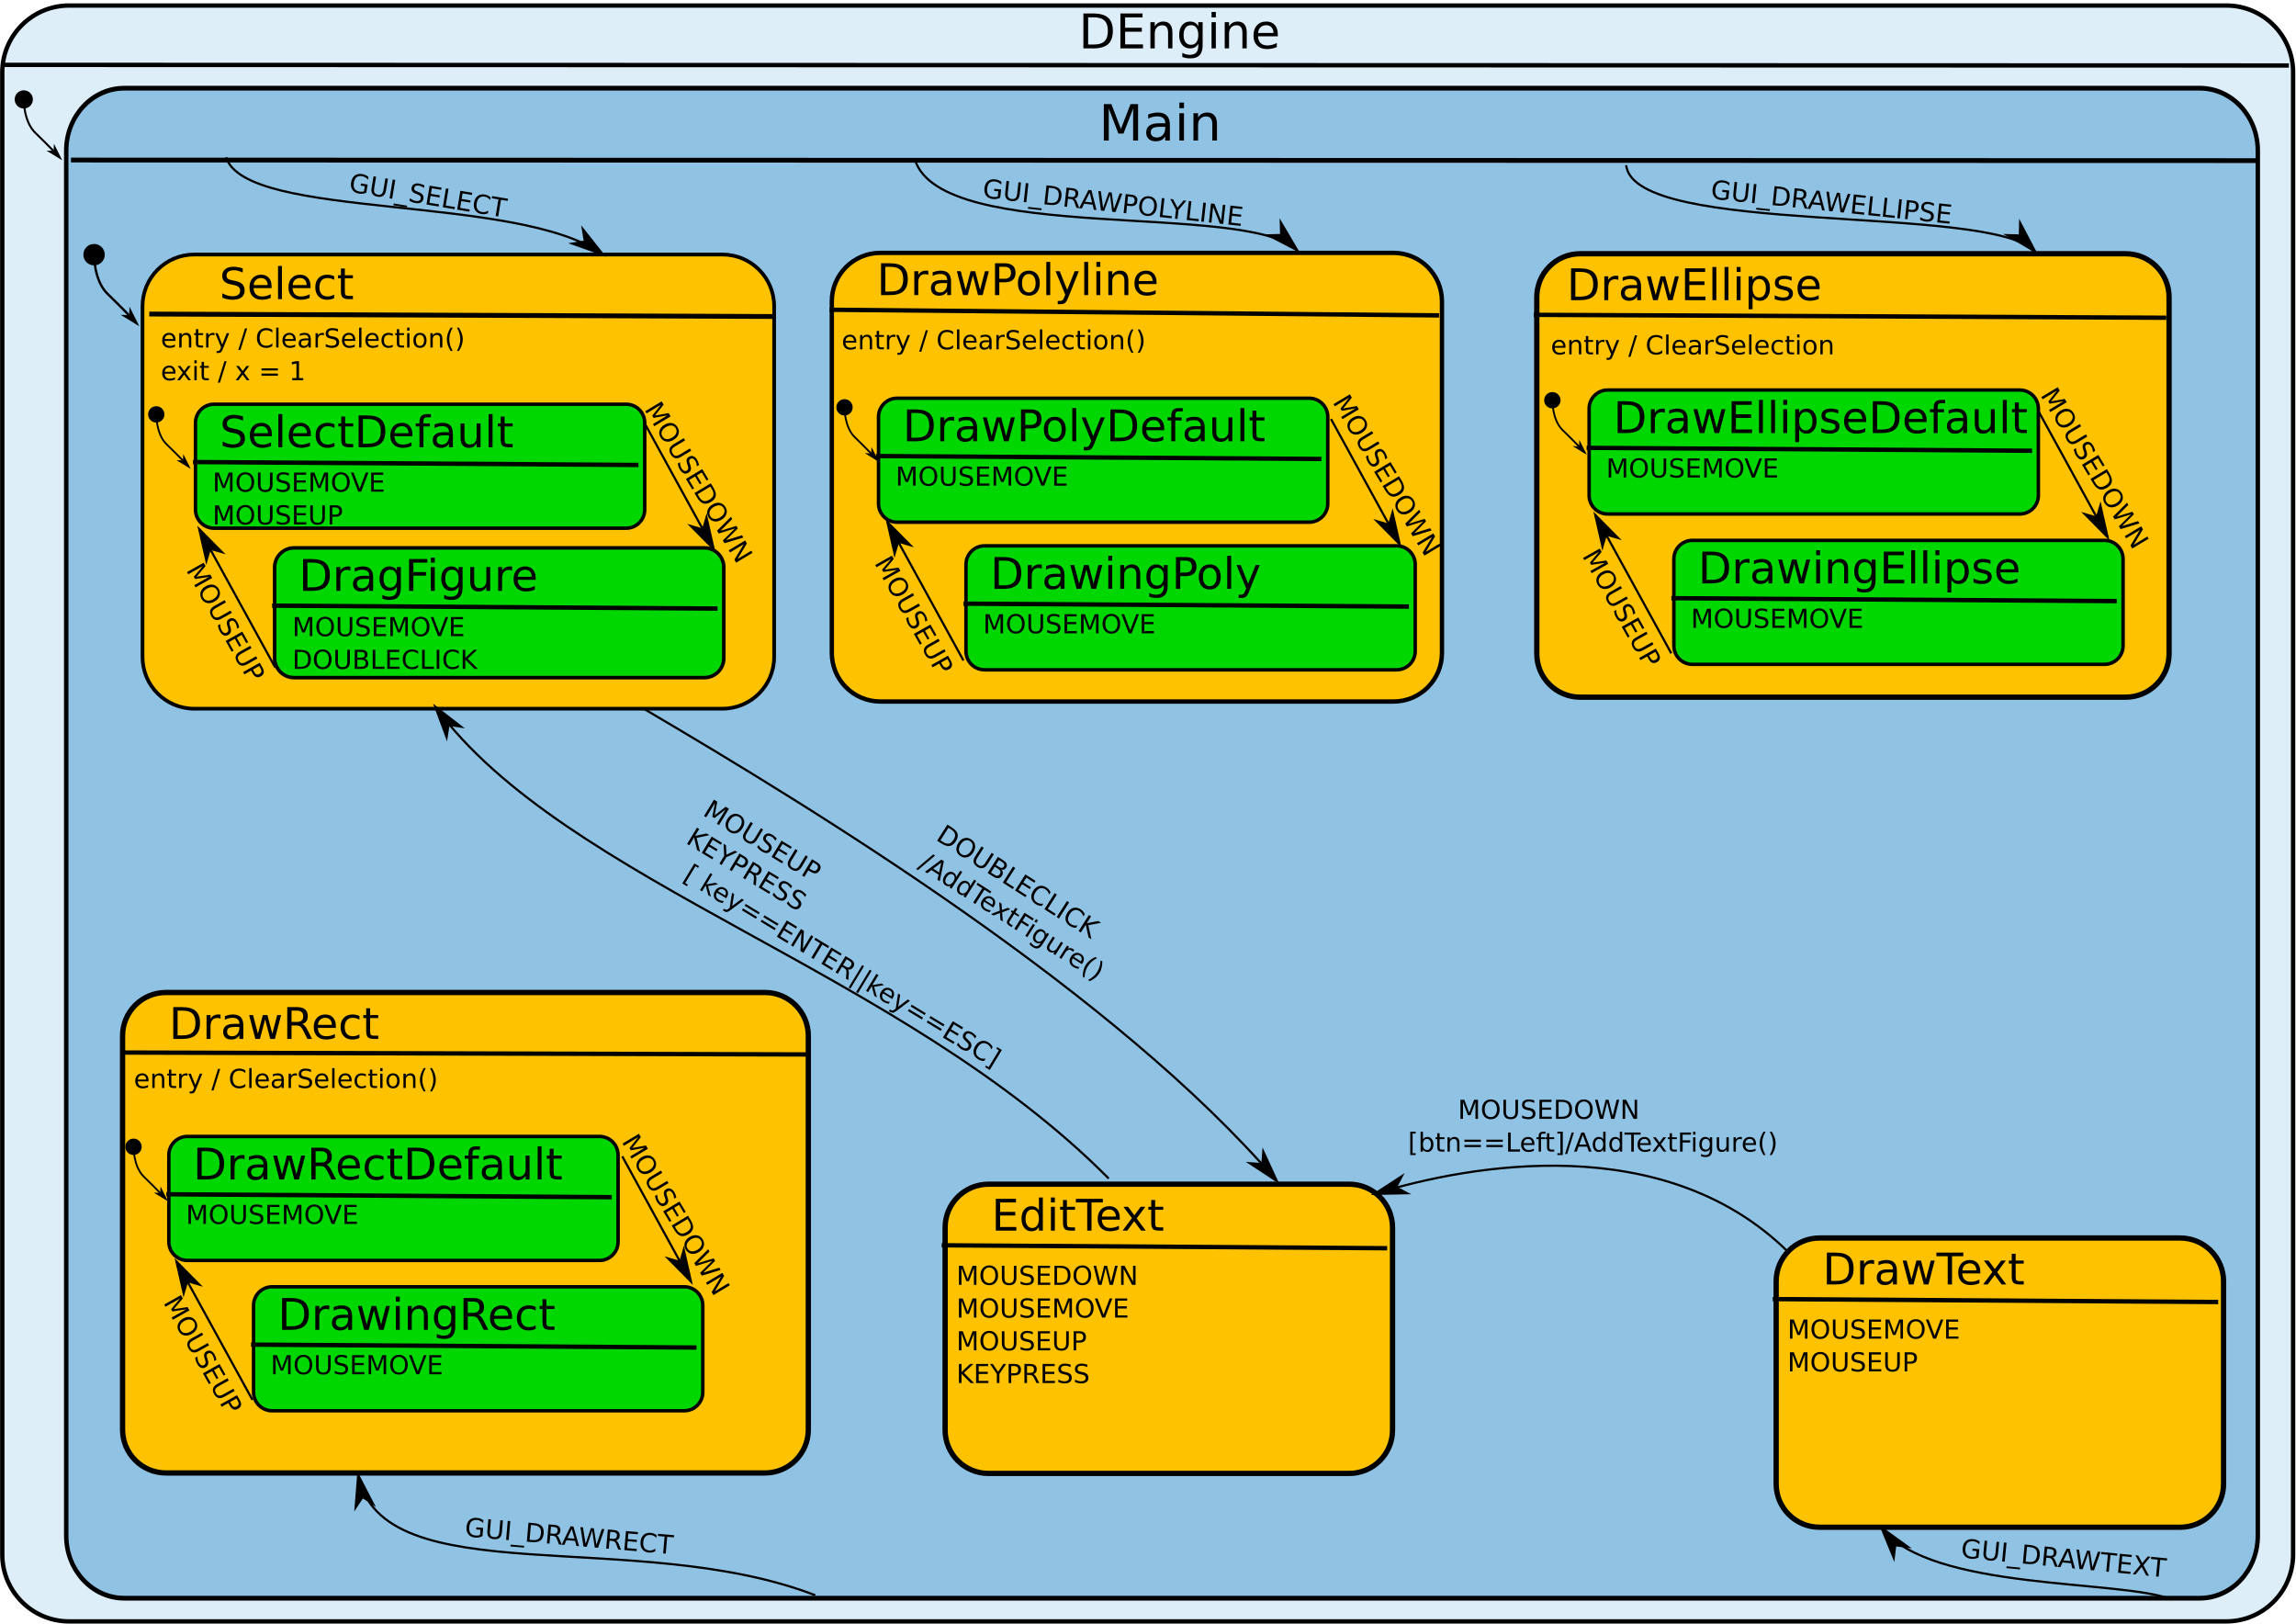
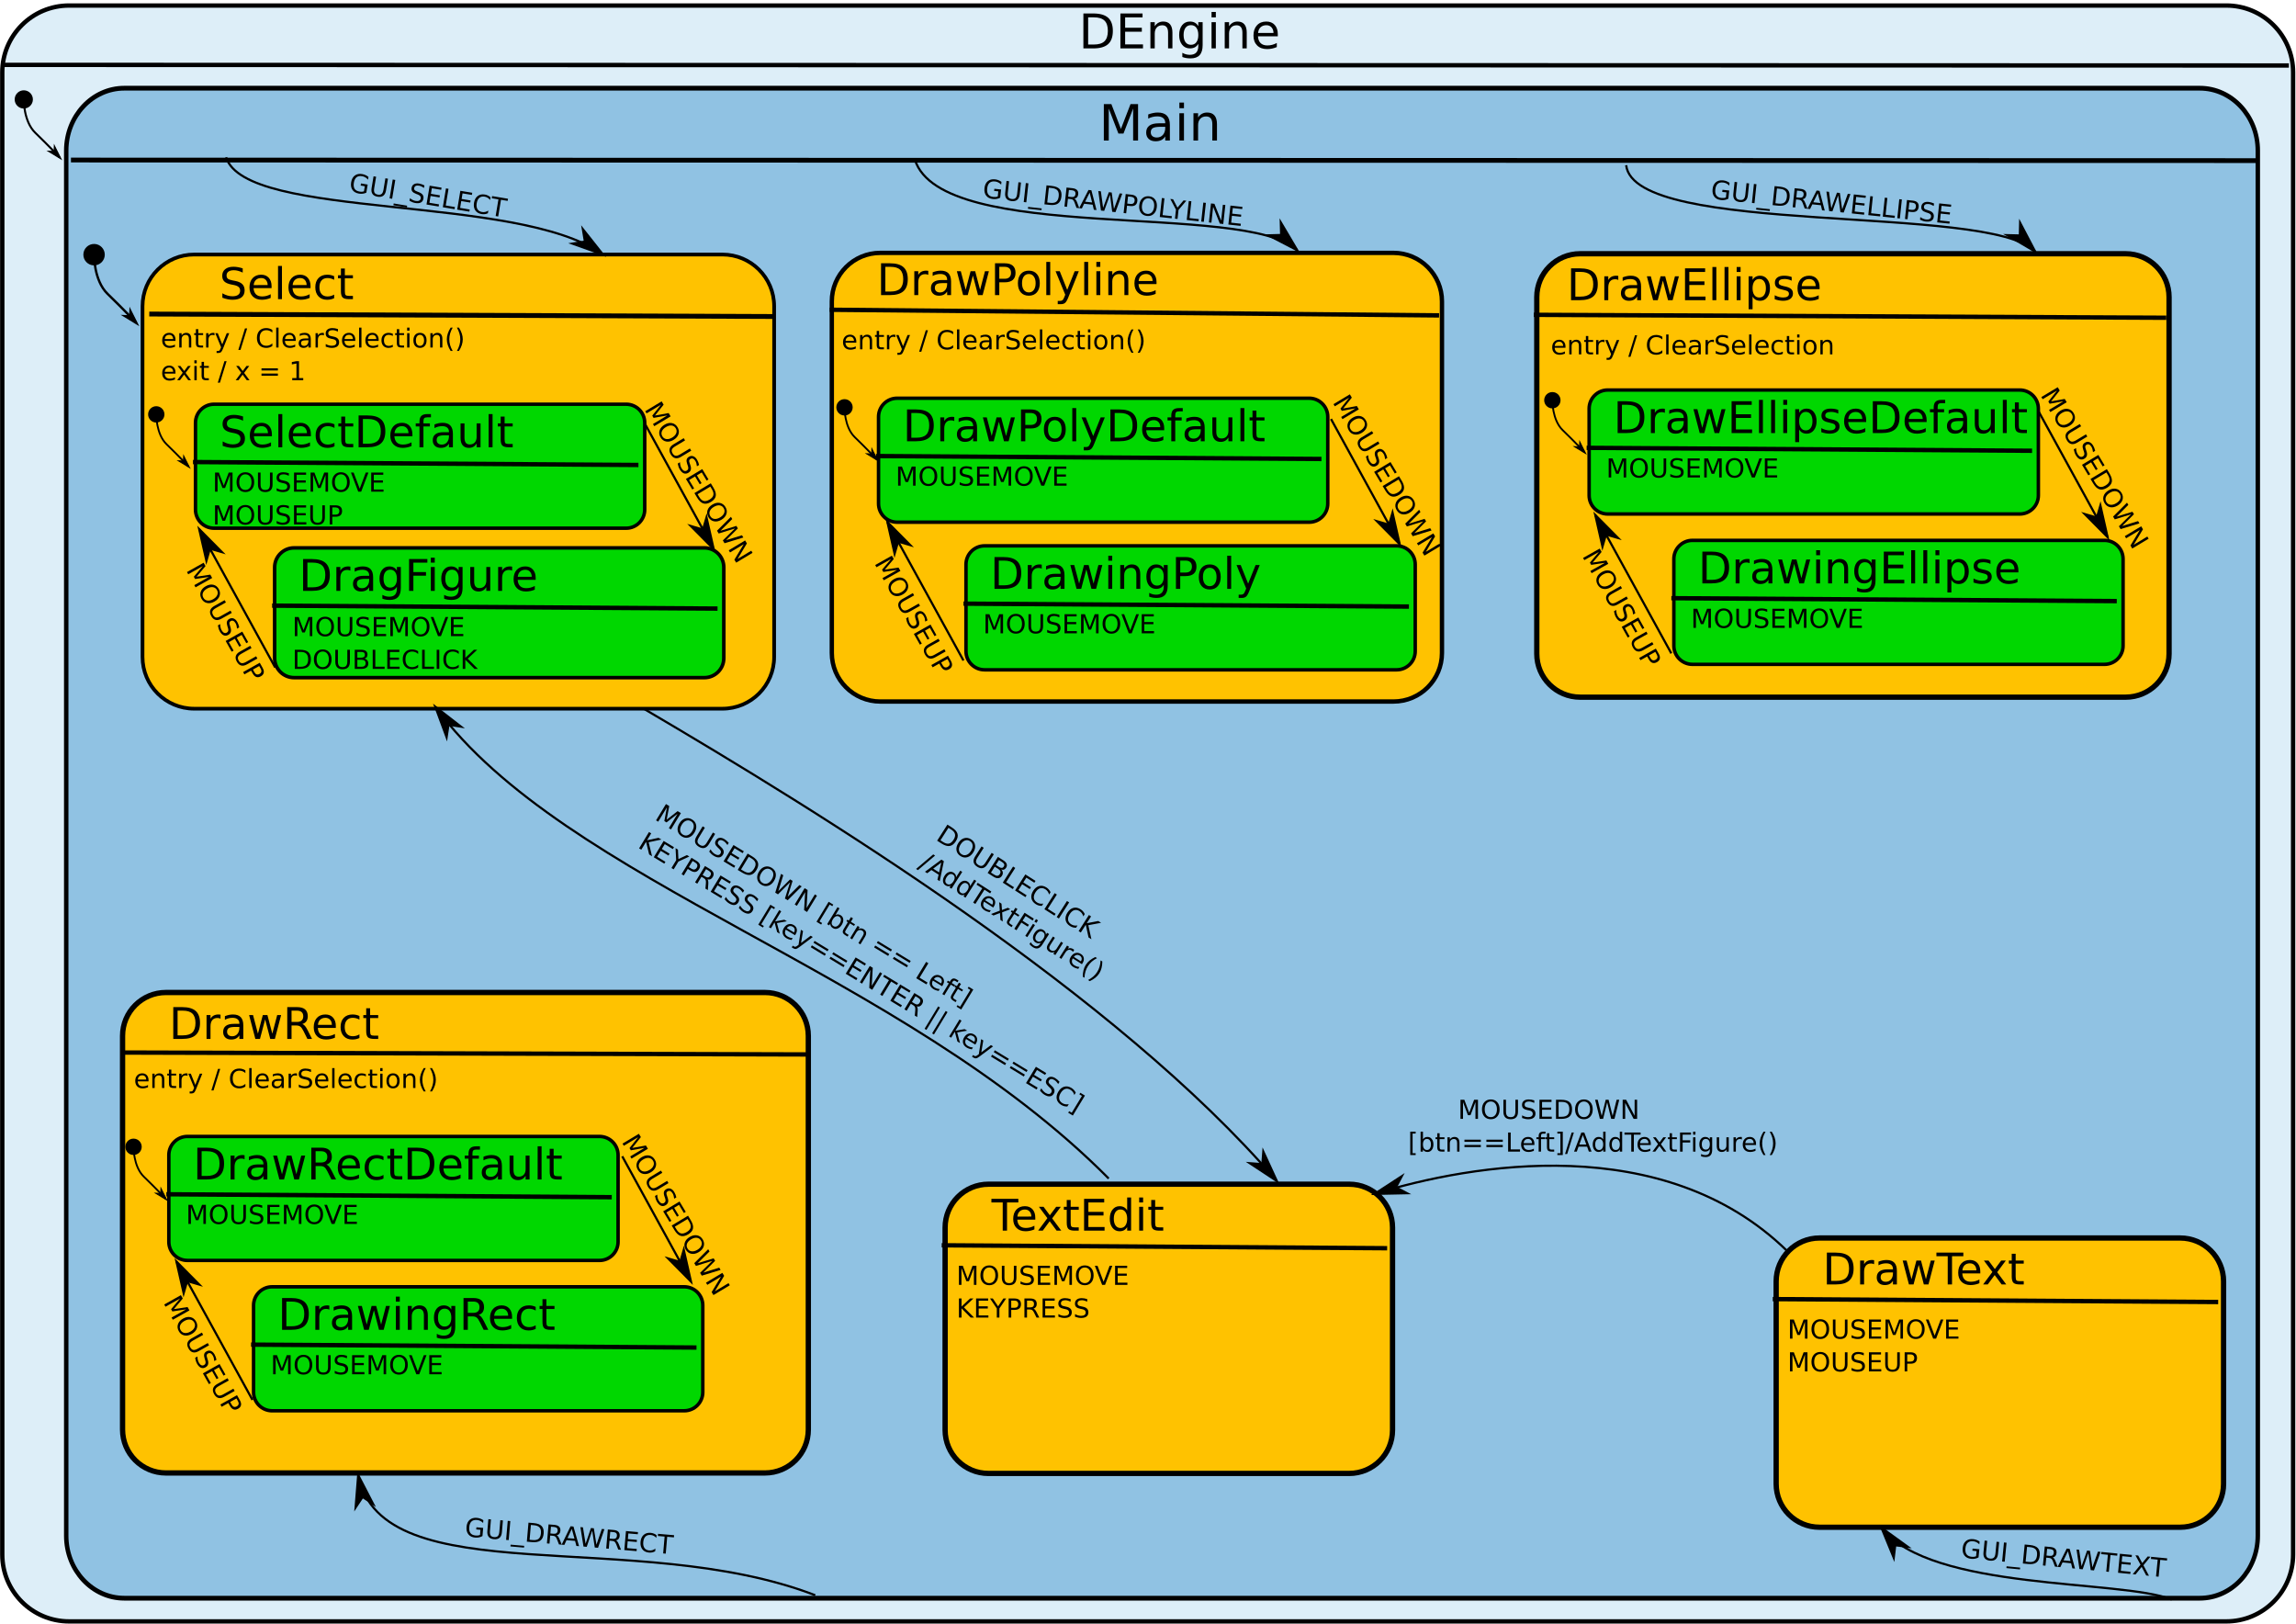
<svg xmlns="http://www.w3.org/2000/svg" width="1052.362" height="744.094" id="svg2" version="1.0">
  <defs id="defs4">
    <marker orient="auto" refY="0.0" refX="0.0" id="Arrow1Lend" style="overflow:visible;">
      <path id="path2950" d="M 0.0,0.0 L 5.0,-5.0 L -12.5,0.0 L 5.0,5.0 L 0.0,0.0 z " style="fill-rule:evenodd;stroke:#000000;stroke-width:1.0pt;marker-start:none;" transform="scale(0.8) rotate(180) translate(12.5,0)" />
    </marker>
    <marker orient="auto" refY="0.0" refX="0.0" id="Dot_l" style="overflow:visible">
      <path id="path3009" d="M -2.5,-1.0 C -2.5,1.76 -4.74,4.0 -7.5,4.0 C -10.26,4.0 -12.5,1.76 -12.5,-1.0 C -12.5,-3.76 -10.26,-6.0 -7.5,-6.0 C -4.74,-6.0 -2.5,-3.76 -2.5,-1.0 z " style="fill-rule:evenodd;stroke:#000000;stroke-width:1.0pt;marker-start:none;marker-end:none" transform="scale(0.8) translate(7.4, 1)" />
    </marker>
    <marker orient="auto" refY="0.0" refX="0.0" id="Arrow1Mstart" style="overflow:visible">
      <path id="path2953" d="M 0.0,0.0 L 5.0,-5.0 L -12.5,0.0 L 5.0,5.0 L 0.0,0.0 z " style="fill-rule:evenodd;stroke:#000000;stroke-width:1.0pt;marker-start:none" transform="scale(0.4) translate(10,0)" />
    </marker>
    <marker orient="auto" refY="0.0" refX="0.0" id="Arrow2Lend" style="overflow:visible;">
      <path id="path2968" style="font-size:12.0;fill-rule:evenodd;stroke-width:0.625;stroke-linejoin:round;" d="M 8.719,4.034 L -2.207,0.016 L 8.719,-4.002 C 6.973,-1.63 6.983,1.616 8.719,4.034 z " transform="scale(1.1) rotate(180) translate(1,0)" />
    </marker>
    <marker orient="auto" refY="0.0" refX="0.0" id="Arrow1Lstart" style="overflow:visible">
      <path id="path2947" d="M 0.0,0.0 L 5.0,-5.0 L -12.5,0.0 L 5.0,5.0 L 0.0,0.0 z " style="fill-rule:evenodd;stroke:#000000;stroke-width:1.0pt;marker-start:none" transform="scale(0.8) translate(12.5,0)" />
    </marker>
  </defs>
  <g id="layer2" style="opacity:1;display:inline">
    <g id="g11227">
      <rect ry="30.635" y="2.531" x="1.046" height="740.504" width="1049.987" id="rect11215" style="opacity:1;fill:#ddeef8;fill-opacity:1;fill-rule:nonzero;stroke:#000000;stroke-width:2;stroke-linecap:round;stroke-linejoin:round;stroke-miterlimit:4;stroke-dasharray:none;stroke-opacity:1" />
      <path id="path11217" d="M 1.963,29.731 L 1049.099,30.008" style="opacity:1;fill:none;fill-rule:evenodd;stroke:#000000;stroke-width:2;stroke-linecap:butt;stroke-linejoin:miter;stroke-miterlimit:4;stroke-dasharray:none;stroke-opacity:1" />
      <text transform="scale(1.001106,0.9988951)" id="text11219" y="22.205" x="493.864" style="font-size:22px;font-style:normal;font-weight:normal;opacity:1;fill:#000000;fill-opacity:1;stroke:none;stroke-width:1px;stroke-linecap:butt;stroke-linejoin:miter;stroke-opacity:1;font-family:Bitstream Vera Sans" xml:space="preserve">
        <tspan y="22.205" x="493.864" id="tspan11221">DEngine</tspan>
      </text>
    </g>
  </g>
  <g id="layer4" style="display:inline">
    <g style="opacity:1;display:inline" id="g11237" transform="matrix(1.017733,0,0,1.094834,-18.53281,-67.99812)">
      <rect ry="26.148" y="99.026" x="48.038" height="632.046" width="986.995" id="rect2878" style="fill:#90c2e3;fill-opacity:1;fill-rule:nonzero;stroke:#000000;stroke-width:2;stroke-linecap:round;stroke-linejoin:round;stroke-miterlimit:4;stroke-dasharray:none;stroke-opacity:1" />
      <path id="path2880" d="M 50.162,129.096 L 1034.477,129.333" style="fill:none;fill-rule:evenodd;stroke:#000000;stroke-width:2;stroke-linecap:butt;stroke-linejoin:miter;stroke-miterlimit:4;stroke-dasharray:none;stroke-opacity:1" />
      <text transform="scale(1.050594,0.9518422)" id="text2902" y="127.063" x="488.358" style="font-size:22px;font-style:normal;font-weight:normal;fill:#000000;fill-opacity:1;stroke:none;stroke-width:1px;stroke-linecap:butt;stroke-linejoin:miter;stroke-opacity:1;font-family:Bitstream Vera Sans" xml:space="preserve">
        <tspan y="127.063" x="488.358" id="tspan2904">Main</tspan>
      </text>
    </g>
  </g>
  <g id="layer1" style="opacity:1;display:inline">
    <g id="g6197" transform="translate(8.058785,-188.0383)">
      <rect ry="33.266" y="239.435" x="-407.282" height="221.771" width="343.125" id="rect2888" style="fill:#ffc200;fill-opacity:1;fill-rule:nonzero;stroke:#000000;stroke-width:2;stroke-linecap:round;stroke-linejoin:round;stroke-miterlimit:4;stroke-dasharray:none;stroke-opacity:1" />
      <path id="path2890" d="M -406.825,268.098 L -67.3,269.154" style="fill:none;fill-rule:evenodd;stroke:#000000;stroke-width:2.287;stroke-linecap:butt;stroke-linejoin:miter;stroke-miterlimit:4;stroke-dasharray:none;stroke-opacity:1" />
      <text id="text2892" y="261.239" x="-376.077" style="font-size:20px;font-style:normal;font-weight:normal;fill:#000000;fill-opacity:1;stroke:none;stroke-width:1px;stroke-linecap:butt;stroke-linejoin:miter;stroke-opacity:1;font-family:Bitstream Vera Sans" xml:space="preserve">
        <tspan y="261.239" x="-376.077" id="tspan2894">Select</tspan>
      </text>
    </g>
    <g id="g2870" transform="translate(-72.52907,-29.54888)">
      <rect ry="19.882" y="122.438" x="-253.639" height="132.544" width="205.073" id="rect2283" style="opacity:1;fill:#ffc200;fill-opacity:1;fill-rule:nonzero;stroke:#000000;stroke-width:2.426;stroke-linecap:round;stroke-linejoin:round;stroke-miterlimit:4;stroke-dasharray:none;stroke-opacity:1" />
      <path id="path2864" d="M -255.195,162.519 L -51.039,163.862" style="fill:none;fill-rule:evenodd;stroke:#000000;stroke-width:2;stroke-linecap:butt;stroke-linejoin:miter;stroke-miterlimit:4;stroke-dasharray:none;stroke-opacity:1" />
      <text id="text2866" y="147.744" x="-222.96" style="font-size:20px;font-style:normal;font-weight:normal;fill:#000000;fill-opacity:1;stroke:none;stroke-width:1px;stroke-linecap:butt;stroke-linejoin:miter;stroke-opacity:1;font-family:Bitstream Vera Sans" xml:space="preserve">
        <tspan y="147.744" x="-222.96" id="tspan2868">Select</tspan>
      </text>
    </g>
    <g id="g11168" transform="translate(-311.1176,103.9406)">
      <g id="g2881">
        <rect style="fill:#ffc200;fill-opacity:1;fill-rule:nonzero;stroke:#000000;stroke-width:2.426;stroke-linecap:round;stroke-linejoin:round;stroke-miterlimit:4;stroke-dasharray:none;stroke-opacity:1" id="rect5943" width="205.073" height="132.544" x="744.307" y="438.745" ry="19.882" />
        <path style="fill:none;fill-rule:evenodd;stroke:#000000;stroke-width:2;stroke-linecap:butt;stroke-linejoin:miter;stroke-miterlimit:4;stroke-dasharray:none;stroke-opacity:1" d="M 742.751,466.738 L 946.907,468.081" id="path5945" />
        <text xml:space="preserve" style="font-size:20px;font-style:normal;font-weight:normal;fill:#000000;fill-opacity:1;stroke:none;stroke-width:1px;stroke-linecap:butt;stroke-linejoin:miter;stroke-opacity:1;font-family:Bitstream Vera Sans" x="765.585" y="460.022" id="text5947">
-           <tspan id="tspan5949" x="765.585" y="460.022">EditText</tspan>
+           <tspan id="tspan5949" x="765.585" y="460.022">TextEdit</tspan>
        </text>
        <text xml:space="preserve" style="font-size:12px;font-style:normal;font-weight:normal;fill:#000000;fill-opacity:1;stroke:none;stroke-width:1px;stroke-linecap:butt;stroke-linejoin:miter;stroke-opacity:1;font-family:Bitstream Vera Sans" x="749.467" y="484.87" id="text5951">
-           <tspan id="tspan5953" x="749.467" y="484.87">MOUSEDOWN</tspan>
-           <tspan x="749.467" y="499.87" id="tspan5955">MOUSEMOVE</tspan>
-           <tspan x="749.467" y="514.87" id="tspan5957">MOUSEUP</tspan>
-           <tspan x="749.467" y="529.87" id="tspan11166">KEYPRESS</tspan>
+           <tspan x="749.467" y="484.87" id="tspan5957">MOUSEMOVE</tspan>
+           <tspan x="749.467" y="499.87" id="tspan11166">KEYPRESS</tspan>
        </text>
      </g>
    </g>
    <g id="g6061" transform="translate(1403.515,198.4402)">
      <g id="g2790">
        <rect style="fill:#ffc200;fill-opacity:1;fill-rule:nonzero;stroke:#000000;stroke-width:2.426;stroke-linecap:round;stroke-linejoin:round;stroke-miterlimit:4;stroke-dasharray:none;stroke-opacity:1" id="rect6045" width="205.073" height="132.544" x="-589.421" y="368.902" ry="19.882" />
        <path style="fill:none;fill-rule:evenodd;stroke:#000000;stroke-width:2;stroke-linecap:butt;stroke-linejoin:miter;stroke-miterlimit:4;stroke-dasharray:none;stroke-opacity:1" d="M -590.978,396.895 L -386.822,398.238" id="path6047" />
        <text xml:space="preserve" style="font-size:20px;font-style:normal;font-weight:normal;fill:#000000;fill-opacity:1;stroke:none;stroke-width:1px;stroke-linecap:butt;stroke-linejoin:miter;stroke-opacity:1;font-family:Bitstream Vera Sans" x="-568.144" y="390.18" id="text6049">
          <tspan id="tspan6051" x="-568.144" y="390.18">DrawText</tspan>
        </text>
        <text xml:space="preserve" style="font-size:12px;font-style:normal;font-weight:normal;fill:#000000;fill-opacity:1;stroke:none;stroke-width:1px;stroke-linecap:butt;stroke-linejoin:miter;stroke-opacity:1;font-family:Bitstream Vera Sans" x="-584.262" y="415.027" id="text6053">
          <tspan x="-584.262" y="415.027" id="tspan6057">MOUSEMOVE</tspan>
          <tspan x="-584.262" y="430.027" id="tspan6059">MOUSEUP</tspan>
        </text>
      </g>
    </g>
    <g id="g2766">
      <g transform="translate(-65.64495,-22.73085)" id="g3759">
        <rect style="fill:#ffc200;fill-opacity:1;fill-rule:nonzero;stroke:#000000;stroke-width:1.698;stroke-linecap:round;stroke-linejoin:round;stroke-miterlimit:4;stroke-dasharray:none;stroke-opacity:1" id="rect2918" width="289.508" height="208.133" x="130.963" y="139.368" ry="23.704" />
        <path style="fill:none;fill-rule:evenodd;stroke:#000000;stroke-width:2.22;stroke-linecap:butt;stroke-linejoin:miter;stroke-miterlimit:4;stroke-dasharray:none;stroke-opacity:1" d="M 134.068,166.649 L 419.987,167.772" id="path2920" />
        <text xml:space="preserve" style="font-size:20px;font-style:normal;font-weight:normal;fill:#000000;fill-opacity:1;stroke:none;stroke-width:1px;stroke-linecap:butt;stroke-linejoin:miter;stroke-opacity:1;font-family:Bitstream Vera Sans" x="166.193" y="159.824" id="text2922">
          <tspan id="tspan2924" x="166.193" y="159.824">Select</tspan>
        </text>
        <text xml:space="preserve" style="font-size:12px;font-style:normal;font-weight:normal;fill:#000000;fill-opacity:1;stroke:none;stroke-width:1px;stroke-linecap:butt;stroke-linejoin:miter;stroke-opacity:1;font-family:Bitstream Vera Sans" x="139.331" y="181.985" id="text6161">
          <tspan x="139.331" y="181.985" id="tspan6159">entry / ClearSelection()</tspan>
          <tspan x="139.331" y="196.985" id="tspan6173">exit / x = 1</tspan>
          <tspan x="139.331" y="211.985" id="tspan6181" />
        </text>
      </g>
      <g transform="translate(-65.64495,-22.73085)" id="g3724">
        <rect style="fill:#00d700;fill-opacity:1;fill-rule:nonzero;stroke:#000000;stroke-width:1.628;stroke-linecap:round;stroke-linejoin:round;stroke-miterlimit:4;stroke-dasharray:none;stroke-opacity:1;display:inline" id="rect3525" width="205.871" height="59.47" x="191.527" y="273.804" ry="8.92" />
        <path style="fill:none;fill-rule:evenodd;stroke:#000000;stroke-width:2;stroke-linecap:butt;stroke-linejoin:miter;stroke-miterlimit:4;stroke-dasharray:none;stroke-opacity:1;display:inline" d="M 190.37,300.284 L 394.525,301.627" id="path3527" />
        <text xml:space="preserve" style="font-size:20px;font-style:normal;font-weight:normal;fill:#000000;fill-opacity:1;stroke:none;stroke-width:1px;stroke-linecap:butt;stroke-linejoin:miter;stroke-opacity:1;display:inline;font-family:Bitstream Vera Sans" x="202.605" y="293.509" id="text3529">
          <tspan id="tspan3531" x="202.605" y="293.509">DragFigure</tspan>
          <tspan x="202.605" y="318.509" id="tspan3533" />
        </text>
        <text xml:space="preserve" style="font-size:12px;font-style:normal;font-weight:normal;fill:#000000;fill-opacity:1;stroke:none;stroke-width:1px;stroke-linecap:butt;stroke-linejoin:miter;stroke-opacity:1;font-family:Bitstream Vera Sans" x="199.602" y="314.259" id="text3720">
          <tspan id="tspan3722" x="199.602" y="314.259">MOUSEMOVE</tspan>
          <tspan x="199.602" y="329.259" id="tspan3802">DOUBLECLICK</tspan>
        </text>
      </g>
      <g transform="translate(-65.64495,-22.73085)" id="g3742">
        <rect style="fill:#00d700;fill-opacity:1;fill-rule:nonzero;stroke:#000000;stroke-width:1.592;stroke-linecap:round;stroke-linejoin:round;stroke-miterlimit:4;stroke-dasharray:none;stroke-opacity:1" id="rect3499" width="205.907" height="56.82" x="155.244" y="207.972" ry="8.523" />
        <path style="fill:none;fill-rule:evenodd;stroke:#000000;stroke-width:2;stroke-linecap:butt;stroke-linejoin:miter;stroke-miterlimit:4;stroke-dasharray:none;stroke-opacity:1" d="M 154.105,234.47 L 358.261,235.813" id="path3501" />
        <text xml:space="preserve" style="font-size:20px;font-style:normal;font-weight:normal;fill:#000000;fill-opacity:1;stroke:none;stroke-width:1px;stroke-linecap:butt;stroke-linejoin:miter;stroke-opacity:1;font-family:Bitstream Vera Sans" x="166.34" y="227.696" id="text3503">
          <tspan id="tspan3505" x="166.34" y="227.696">SelectDefault</tspan>
          <tspan x="166.34" y="252.696" id="tspan3511" />
        </text>
        <text xml:space="preserve" style="font-size:12px;font-style:normal;font-weight:normal;fill:#000000;fill-opacity:1;stroke:none;stroke-width:1px;stroke-linecap:butt;stroke-linejoin:miter;stroke-opacity:1;font-family:Bitstream Vera Sans" x="163.041" y="248.054" id="text3738">
          <tspan id="tspan3740" x="163.041" y="248.054">MOUSEMOVE</tspan>
          <tspan id="tspan2432" x="163.041" y="263.054">MOUSEUP</tspan>
        </text>
      </g>
    </g>
    <text id="text3512" y="209.198" x="764.137" style="font-size:12px;font-style:normal;font-weight:normal;fill:#000000;fill-opacity:1;stroke:none;stroke-width:1px;stroke-linecap:butt;stroke-linejoin:miter;stroke-opacity:1;font-family:Bitstream Vera Sans" xml:space="preserve">
      <tspan y="209.198" x="764.137" id="tspan3514">NOT</tspan>
    </text>
    <g id="g2494" transform="translate(-447.9341,126.8965)">
      <rect ry="8.523" y="207.972" x="155.244" height="56.82" width="205.907" id="rect2437" style="fill:#00d700;fill-opacity:1;fill-rule:nonzero;stroke:#000000;stroke-width:1.592;stroke-linecap:round;stroke-linejoin:round;stroke-miterlimit:4;stroke-dasharray:none;stroke-opacity:1" />
      <path id="path2439" d="M 154.105,234.47 L 358.261,235.813" style="fill:none;fill-rule:evenodd;stroke:#000000;stroke-width:2;stroke-linecap:butt;stroke-linejoin:miter;stroke-miterlimit:4;stroke-dasharray:none;stroke-opacity:1" />
      <text id="text2441" y="227.696" x="166.34" style="font-size:20px;font-style:normal;font-weight:normal;fill:#000000;fill-opacity:1;stroke:none;stroke-width:1px;stroke-linecap:butt;stroke-linejoin:miter;stroke-opacity:1;font-family:Bitstream Vera Sans" xml:space="preserve">DrawPolyDefault</text>
      <text id="text2447" y="248.054" x="163.041" style="font-size:12px;font-style:normal;font-weight:normal;fill:#000000;fill-opacity:1;stroke:none;stroke-width:1px;stroke-linecap:butt;stroke-linejoin:miter;stroke-opacity:1;font-family:Bitstream Vera Sans" xml:space="preserve">
        <tspan y="248.054" x="163.041" id="tspan2449">MOUSEMOVE</tspan>
        <tspan y="263.054" x="163.041" id="tspan2451" />
      </text>
    </g>
    <g id="g2502" transform="translate(-442.9234,104.3482)">
      <rect ry="8.523" y="313.198" x="153.991" height="56.82" width="205.907" id="rect2482" style="fill:#00d700;fill-opacity:1;fill-rule:nonzero;stroke:#000000;stroke-width:1.592;stroke-linecap:round;stroke-linejoin:round;stroke-miterlimit:4;stroke-dasharray:none;stroke-opacity:1;display:inline" />
      <path id="path2484" d="M 152.852,339.696 L 357.008,341.039" style="fill:none;fill-rule:evenodd;stroke:#000000;stroke-width:2;stroke-linecap:butt;stroke-linejoin:miter;stroke-miterlimit:4;stroke-dasharray:none;stroke-opacity:1;display:inline" />
      <text id="text2486" y="332.921" x="165.088" style="font-size:20px;font-style:normal;font-weight:normal;fill:#000000;fill-opacity:1;stroke:none;stroke-width:1px;stroke-linecap:butt;stroke-linejoin:miter;stroke-opacity:1;display:inline;font-family:Bitstream Vera Sans" xml:space="preserve">DrawingPoly</text>
      <text id="text2488" y="353.28" x="161.788" style="font-size:12px;font-style:normal;font-weight:normal;fill:#000000;fill-opacity:1;stroke:none;stroke-width:1px;stroke-linecap:butt;stroke-linejoin:miter;stroke-opacity:1;display:inline;font-family:Bitstream Vera Sans" xml:space="preserve">
        <tspan y="353.28" x="161.788" id="tspan2490">MOUSEMOVE</tspan>
        <tspan y="368.28" x="161.788" id="tspan2492" />
      </text>
    </g>
    <g id="g3348" transform="translate(-48.10737,23)">
      <g id="g3386">
        <g id="g5983" transform="translate(1079.893,-209.447)">
          <rect ry="22.247" y="302.332" x="-650.529" height="205.606" width="279.661" id="rect5967" style="fill:#ffc200;fill-opacity:1;fill-rule:nonzero;stroke:#000000;stroke-width:2;stroke-linecap:round;stroke-linejoin:round;stroke-miterlimit:4;stroke-dasharray:none;stroke-opacity:1" />
          <path id="path5969" d="M -651.509,328.396 L -372.192,330.991" style="fill:none;fill-rule:evenodd;stroke:#000000;stroke-width:2;stroke-linecap:butt;stroke-linejoin:miter;stroke-miterlimit:4;stroke-dasharray:none;stroke-opacity:1" />
          <text id="text5971" y="321.68" x="-629.928" style="font-size:20px;font-style:normal;font-weight:normal;fill:#000000;fill-opacity:1;stroke:none;stroke-width:1px;stroke-linecap:butt;stroke-linejoin:miter;stroke-opacity:1;font-family:Bitstream Vera Sans" xml:space="preserve">
            <tspan y="321.68" x="-629.928" id="tspan5973">DrawPolyline</tspan>
          </text>
          <text id="text5975" y="346.528" x="-646.046" style="font-size:12px;font-style:normal;font-weight:normal;fill:#000000;fill-opacity:1;stroke:none;stroke-width:1px;stroke-linecap:butt;stroke-linejoin:miter;stroke-opacity:1;font-family:Bitstream Vera Sans" xml:space="preserve">entry / ClearSelection()</text>
        </g>
        <g style="display:inline" id="g2510" transform="translate(295.534,-48.47933)">
          <rect ry="8.523" y="207.972" x="155.244" height="56.82" width="205.907" id="rect2512" style="fill:#00d700;fill-opacity:1;fill-rule:nonzero;stroke:#000000;stroke-width:1.592;stroke-linecap:round;stroke-linejoin:round;stroke-miterlimit:4;stroke-dasharray:none;stroke-opacity:1" />
          <path id="path2514" d="M 154.105,234.47 L 358.261,235.813" style="fill:none;fill-rule:evenodd;stroke:#000000;stroke-width:2;stroke-linecap:butt;stroke-linejoin:miter;stroke-miterlimit:4;stroke-dasharray:none;stroke-opacity:1" />
          <text id="text2516" y="227.696" x="166.34" style="font-size:20px;font-style:normal;font-weight:normal;fill:#000000;fill-opacity:1;stroke:none;stroke-width:1px;stroke-linecap:butt;stroke-linejoin:miter;stroke-opacity:1;font-family:Bitstream Vera Sans" xml:space="preserve">DrawPolyDefault</text>
          <text id="text2518" y="248.054" x="163.041" style="font-size:12px;font-style:normal;font-weight:normal;fill:#000000;fill-opacity:1;stroke:none;stroke-width:1px;stroke-linecap:butt;stroke-linejoin:miter;stroke-opacity:1;font-family:Bitstream Vera Sans" xml:space="preserve">
            <tspan y="248.054" x="163.041" id="tspan2520">MOUSEMOVE</tspan>
            <tspan y="263.054" x="163.041" id="tspan2522" />
          </text>
        </g>
        <g style="display:inline" id="g2524" transform="translate(336.8726,-86.05986)">
          <rect ry="8.523" y="313.198" x="153.991" height="56.82" width="205.907" id="rect2526" style="fill:#00d700;fill-opacity:1;fill-rule:nonzero;stroke:#000000;stroke-width:1.592;stroke-linecap:round;stroke-linejoin:round;stroke-miterlimit:4;stroke-dasharray:none;stroke-opacity:1;display:inline" />
          <path id="path2528" d="M 152.852,339.696 L 357.008,341.039" style="fill:none;fill-rule:evenodd;stroke:#000000;stroke-width:2;stroke-linecap:butt;stroke-linejoin:miter;stroke-miterlimit:4;stroke-dasharray:none;stroke-opacity:1;display:inline" />
          <text id="text2530" y="332.921" x="165.088" style="font-size:20px;font-style:normal;font-weight:normal;fill:#000000;fill-opacity:1;stroke:none;stroke-width:1px;stroke-linecap:butt;stroke-linejoin:miter;stroke-opacity:1;display:inline;font-family:Bitstream Vera Sans" xml:space="preserve">DrawingPoly</text>
          <text id="text2532" y="353.28" x="161.788" style="font-size:12px;font-style:normal;font-weight:normal;fill:#000000;fill-opacity:1;stroke:none;stroke-width:1px;stroke-linecap:butt;stroke-linejoin:miter;stroke-opacity:1;display:inline;font-family:Bitstream Vera Sans" xml:space="preserve">
            <tspan y="353.28" x="161.788" id="tspan2534">MOUSEMOVE</tspan>
            <tspan y="368.28" x="161.788" id="tspan2536" />
          </text>
        </g>
      </g>
    </g>
    <g id="g2589" transform="translate(2,23)">
      <g transform="translate(1309.182,-235.3283)" id="g6009">
        <rect style="fill:#ffc200;fill-opacity:1;fill-rule:nonzero;stroke:#000000;stroke-width:2.426;stroke-linecap:round;stroke-linejoin:round;stroke-miterlimit:4;stroke-dasharray:none;stroke-opacity:1" id="rect5993" width="289.804" height="203.21" x="-606.805" y="328.609" ry="19.882" />
        <path style="fill:none;fill-rule:evenodd;stroke:#000000;stroke-width:2;stroke-linecap:butt;stroke-linejoin:miter;stroke-miterlimit:4;stroke-dasharray:none;stroke-opacity:1" d="M -608.162,356.601 L -318.276,357.944" id="path5995" />
        <text xml:space="preserve" style="font-size:20px;font-style:normal;font-weight:normal;fill:#000000;fill-opacity:1;stroke:none;stroke-width:1px;stroke-linecap:butt;stroke-linejoin:miter;stroke-opacity:1;font-family:Bitstream Vera Sans" x="-593.066" y="349.886" id="text5997">
          <tspan id="tspan5999" x="-593.066" y="349.886">DrawEllipse</tspan>
        </text>
        <text xml:space="preserve" style="font-size:12px;font-style:normal;font-weight:normal;fill:#000000;fill-opacity:1;stroke:none;stroke-width:1px;stroke-linecap:butt;stroke-linejoin:miter;stroke-opacity:1;font-family:Bitstream Vera Sans" x="-600.393" y="374.733" id="text6001">entry / ClearSelection</text>
      </g>
      <g transform="translate(571.1246,-52.23738)" id="g3410" style="display:inline">
        <rect style="fill:#00d700;fill-opacity:1;fill-rule:nonzero;stroke:#000000;stroke-width:1.592;stroke-linecap:round;stroke-linejoin:round;stroke-miterlimit:4;stroke-dasharray:none;stroke-opacity:1" id="rect3412" width="205.907" height="56.82" x="155.244" y="207.972" ry="8.523" />
        <path style="fill:none;fill-rule:evenodd;stroke:#000000;stroke-width:2;stroke-linecap:butt;stroke-linejoin:miter;stroke-miterlimit:4;stroke-dasharray:none;stroke-opacity:1" d="M 154.105,234.47 L 358.261,235.813" id="path3414" />
        <text xml:space="preserve" style="font-size:20px;font-style:normal;font-weight:normal;fill:#000000;fill-opacity:1;stroke:none;stroke-width:1px;stroke-linecap:butt;stroke-linejoin:miter;stroke-opacity:1;font-family:Bitstream Vera Sans" x="166.34" y="227.696" id="text3416">DrawEllipseDefault</text>
        <text xml:space="preserve" style="font-size:12px;font-style:normal;font-weight:normal;fill:#000000;fill-opacity:1;stroke:none;stroke-width:1px;stroke-linecap:butt;stroke-linejoin:miter;stroke-opacity:1;font-family:Bitstream Vera Sans" x="163.041" y="248.054" id="text3418">
          <tspan id="tspan3420" x="163.041" y="248.054">MOUSEMOVE</tspan>
          <tspan id="tspan3422" x="163.041" y="263.054" />
        </text>
      </g>
      <g transform="translate(611.2105,-88.56523)" id="g3424" style="display:inline">
        <rect style="fill:#00d700;fill-opacity:1;fill-rule:nonzero;stroke:#000000;stroke-width:1.592;stroke-linecap:round;stroke-linejoin:round;stroke-miterlimit:4;stroke-dasharray:none;stroke-opacity:1;display:inline" id="rect3426" width="205.907" height="56.82" x="153.991" y="313.198" ry="8.523" />
        <path style="fill:none;fill-rule:evenodd;stroke:#000000;stroke-width:2;stroke-linecap:butt;stroke-linejoin:miter;stroke-miterlimit:4;stroke-dasharray:none;stroke-opacity:1;display:inline" d="M 152.852,339.696 L 357.008,341.039" id="path3428" />
        <text xml:space="preserve" style="font-size:20px;font-style:normal;font-weight:normal;fill:#000000;fill-opacity:1;stroke:none;stroke-width:1px;stroke-linecap:butt;stroke-linejoin:miter;stroke-opacity:1;display:inline;font-family:Bitstream Vera Sans" x="165.088" y="332.921" id="text3430">DrawingEllipse</text>
        <text xml:space="preserve" style="font-size:12px;font-style:normal;font-weight:normal;fill:#000000;fill-opacity:1;stroke:none;stroke-width:1px;stroke-linecap:butt;stroke-linejoin:miter;stroke-opacity:1;display:inline;font-family:Bitstream Vera Sans" x="161.788" y="353.28" id="text3432">
          <tspan id="tspan3434" x="161.788" y="353.28">MOUSEMOVE</tspan>
          <tspan id="tspan3436" x="161.788" y="368.28" />
        </text>
      </g>
    </g>
    <g id="g2667" transform="translate(0,-2.041412)">
      <g transform="translate(660.3731,134.9752)" id="g6035">
        <g id="g2624">
          <rect ry="19.882" y="321.893" x="-604.196" height="220.19" width="314.313" id="rect6019" style="fill:#ffc200;fill-opacity:1;fill-rule:nonzero;stroke:#000000;stroke-width:2.426;stroke-linecap:round;stroke-linejoin:round;stroke-miterlimit:4;stroke-dasharray:none;stroke-opacity:1" />
          <path id="path6021" d="M -603.87,349.415 L -290.568,350.288" style="fill:none;fill-rule:evenodd;stroke:#000000;stroke-width:2;stroke-linecap:butt;stroke-linejoin:miter;stroke-miterlimit:4;stroke-dasharray:none;stroke-opacity:1" />
          <text id="text6023" y="343.17" x="-582.919" style="font-size:20px;font-style:normal;font-weight:normal;fill:#000000;fill-opacity:1;stroke:none;stroke-width:1px;stroke-linecap:butt;stroke-linejoin:miter;stroke-opacity:1;font-family:Bitstream Vera Sans" xml:space="preserve">
            <tspan y="343.17" x="-582.919" id="tspan6025">DrawRect</tspan>
          </text>
          <text id="text6027" y="365.666" x="-599.036" style="font-size:12px;font-style:normal;font-weight:normal;fill:#000000;fill-opacity:1;stroke:none;stroke-width:1px;stroke-linecap:butt;stroke-linejoin:miter;stroke-opacity:1;font-family:Bitstream Vera Sans" xml:space="preserve">
            <tspan id="tspan6033" y="365.666" x="-599.036">entry / ClearSelection()</tspan>
          </text>
        </g>
      </g>
      <g transform="translate(-77.85872,314.8687)" id="g2561" style="display:inline">
        <rect style="fill:#00d700;fill-opacity:1;fill-rule:nonzero;stroke:#000000;stroke-width:1.592;stroke-linecap:round;stroke-linejoin:round;stroke-miterlimit:4;stroke-dasharray:none;stroke-opacity:1" id="rect2563" width="205.907" height="56.82" x="155.244" y="207.972" ry="8.523" />
        <path style="fill:none;fill-rule:evenodd;stroke:#000000;stroke-width:2;stroke-linecap:butt;stroke-linejoin:miter;stroke-miterlimit:4;stroke-dasharray:none;stroke-opacity:1" d="M 154.105,234.47 L 358.261,235.813" id="path2565" />
        <text xml:space="preserve" style="font-size:20px;font-style:normal;font-weight:normal;fill:#000000;fill-opacity:1;stroke:none;stroke-width:1px;stroke-linecap:butt;stroke-linejoin:miter;stroke-opacity:1;font-family:Bitstream Vera Sans" x="166.34" y="227.696" id="text2567">DrawRectDefault</text>
        <text xml:space="preserve" style="font-size:12px;font-style:normal;font-weight:normal;fill:#000000;fill-opacity:1;stroke:none;stroke-width:1px;stroke-linecap:butt;stroke-linejoin:miter;stroke-opacity:1;font-family:Bitstream Vera Sans" x="163.041" y="248.054" id="text2569">
          <tspan id="tspan2571" x="163.041" y="248.054">MOUSEMOVE</tspan>
          <tspan id="tspan2573" x="163.041" y="263.054" />
        </text>
      </g>
      <g transform="translate(-37.77282,278.5409)" id="g2575" style="display:inline">
        <rect style="fill:#00d700;fill-opacity:1;fill-rule:nonzero;stroke:#000000;stroke-width:1.592;stroke-linecap:round;stroke-linejoin:round;stroke-miterlimit:4;stroke-dasharray:none;stroke-opacity:1;display:inline" id="rect2577" width="205.907" height="56.82" x="153.991" y="313.198" ry="8.523" />
        <path style="fill:none;fill-rule:evenodd;stroke:#000000;stroke-width:2;stroke-linecap:butt;stroke-linejoin:miter;stroke-miterlimit:4;stroke-dasharray:none;stroke-opacity:1;display:inline" d="M 152.852,339.696 L 357.008,341.039" id="path2579" />
        <text xml:space="preserve" style="font-size:20px;font-style:normal;font-weight:normal;fill:#000000;fill-opacity:1;stroke:none;stroke-width:1px;stroke-linecap:butt;stroke-linejoin:miter;stroke-opacity:1;display:inline;font-family:Bitstream Vera Sans" x="165.088" y="332.921" id="text2581">DrawingRect</text>
        <text xml:space="preserve" style="font-size:12px;font-style:normal;font-weight:normal;fill:#000000;fill-opacity:1;stroke:none;stroke-width:1px;stroke-linecap:butt;stroke-linejoin:miter;stroke-opacity:1;display:inline;font-family:Bitstream Vera Sans" x="161.788" y="353.28" id="text2583">
          <tspan id="tspan2585" x="161.788" y="353.28">MOUSEMOVE</tspan>
          <tspan id="tspan2587" x="161.788" y="368.28" />
        </text>
      </g>
    </g>
  </g>
  <g id="layer3" style="display:inline">
    <path style="fill:none;fill-rule:evenodd;stroke:#000000;stroke-width:0.921;stroke-linecap:butt;stroke-linejoin:miter;marker-start:url(#Arrow1Mstart);marker-end:url(#Dot_l);stroke-miterlimit:4;stroke-dasharray:none;stroke-opacity:1;display:inline" d="M 27.305,72.121 C 27.305,72.121 23.172,67.627 16.164,60.844 C 10.729,55.583 10.901,45.487 10.901,45.487" id="path2942" />
    <path style="fill:none;fill-rule:evenodd;stroke:#000000;stroke-width:1.083;stroke-linecap:butt;stroke-linejoin:miter;marker-start:url(#Arrow1Mstart);marker-end:url(#Dot_l);stroke-miterlimit:4;stroke-dasharray:none;stroke-opacity:1;display:inline" d="M 62.403,147.928 C 62.403,147.928 57.544,142.645 49.306,134.671 C 42.916,128.486 43.119,116.618 43.119,116.618" id="path5929" />
    <path style="fill:none;fill-rule:evenodd;stroke:#000000;stroke-width:1px;stroke-linecap:butt;stroke-linejoin:miter;marker-start:url(#Arrow1Lstart);marker-end:none;stroke-opacity:1;display:inline" d="M 276.265,116.579 C 237.149,88.506 112.748,101.147 103.632,72.073" id="path6087" />
    <path style="fill:none;fill-rule:evenodd;stroke:#000000;stroke-width:1px;stroke-linecap:butt;stroke-linejoin:miter;marker-start:url(#Arrow1Lstart);stroke-opacity:1;display:inline" d="M 164.199,676.145 C 175.238,730.783 291.292,699.364 373.673,731.05" id="path6089" />
    <path style="fill:none;fill-rule:evenodd;stroke:#000000;stroke-width:1px;stroke-linecap:butt;stroke-linejoin:miter;marker-start:url(#Arrow1Lstart);stroke-opacity:1;display:inline" d="M 862.45,700.245 C 885.293,729.256 972.048,723.696 995.429,733.01" id="path6091" />
    <path style="fill:none;fill-rule:evenodd;stroke:#000000;stroke-width:1px;stroke-linecap:butt;stroke-linejoin:miter;marker-start:url(#Arrow1Lstart);stroke-opacity:1;display:inline" d="M 594.508,114.606 C 570.823,92.168 431.716,112.284 419.35,73.206" id="path6097" />
    <path style="fill:none;fill-rule:evenodd;stroke:#000000;stroke-width:1px;stroke-linecap:butt;stroke-linejoin:miter;marker-start:url(#Arrow1Lstart);marker-end:none;stroke-opacity:1;display:inline" d="M 932.723,115.184 C 911.744,93.168 749.13,108.691 745.344,75.707" id="path6099" />
    <text xml:space="preserve" style="font-size:12px;font-style:normal;font-weight:normal;fill:#000000;fill-opacity:1;stroke:none;stroke-width:1px;stroke-linecap:butt;stroke-linejoin:miter;stroke-opacity:1;display:inline;font-family:Bitstream Vera Sans" x="171.831" y="60.274" id="text6101" transform="matrix(0.9863696,0.1645449,-0.1645449,0.9863696,0,0)">
      <tspan id="tspan6103" x="171.831" y="60.274">GUI_SELECT</tspan>
    </text>
    <text xml:space="preserve" style="font-size:12px;font-style:normal;font-weight:normal;fill:#000000;fill-opacity:1;stroke:none;stroke-width:1px;stroke-linecap:butt;stroke-linejoin:miter;stroke-opacity:1;display:inline;font-family:Bitstream Vera Sans" x="457.281" y="40.742" id="text6105" transform="matrix(0.9940071,0.1093152,-0.1093152,0.9940071,0,0)">
      <tspan id="tspan6107" x="457.281" y="40.742">GUI_DRAWPOLYLINE</tspan>
    </text>
    <text xml:space="preserve" style="font-size:12px;font-style:normal;font-weight:normal;fill:#000000;fill-opacity:1;stroke:none;stroke-width:1px;stroke-linecap:butt;stroke-linejoin:miter;stroke-opacity:1;display:inline;font-family:Bitstream Vera Sans" x="789.052" y="8.686" id="text6109" transform="matrix(0.9945393,0.1043624,-0.1043624,0.9945393,0,0)">
      <tspan id="tspan6111" x="789.052" y="8.686">GUI_DRAWELLIPSE</tspan>
    </text>
    <text xml:space="preserve" style="font-size:12px;font-style:normal;font-weight:normal;fill:#000000;fill-opacity:1;stroke:none;stroke-width:1px;stroke-linecap:butt;stroke-linejoin:miter;stroke-opacity:1;display:inline;font-family:Bitstream Vera Sans" x="963.393" y="623.355" id="text6117" transform="matrix(0.9953002,9.6837764e-2,-9.6837764e-2,0.9953002,0,0)">
      <tspan id="tspan6119" x="963.393" y="623.355">GUI_DRAWTEXT</tspan>
    </text>
    <text xml:space="preserve" style="font-size:12px;font-style:normal;font-weight:normal;fill:#000000;fill-opacity:1;stroke:none;stroke-width:1px;stroke-linecap:butt;stroke-linejoin:miter;stroke-opacity:1;display:inline;font-family:Bitstream Vera Sans" x="272.485" y="683.141" id="text6121" transform="matrix(0.9963027,8.5912278e-2,-8.5912278e-2,0.9963027,0,0)">
      <tspan id="tspan6123" x="272.485" y="683.141">GUI_DRAWRECT</tspan>
    </text>
    <path style="fill:none;fill-rule:evenodd;stroke:#000000;stroke-width:1px;stroke-linecap:butt;stroke-linejoin:miter;marker-start:url(#Arrow1Lstart);stroke-opacity:1;display:inline" d="M 630.191,547.084 C 674.348,533.467 762.489,518.106 819.006,573.158" id="path2784" />
    <text xml:space="preserve" style="font-size:12px;font-style:normal;font-weight:normal;fill:#000000;fill-opacity:1;stroke:none;stroke-width:1px;stroke-linecap:butt;stroke-linejoin:miter;stroke-opacity:1;font-family:Bitstream Vera Sans" x="645.349" y="512.745" id="text2805">
      <tspan id="tspan2807" x="645.349" y="512.745">      MOUSEDOWN</tspan>
      <tspan x="645.349" y="527.745" id="tspan2809">[btn==Left]/AddTextFigure()</tspan>
    </text>
    <path style="fill:none;fill-rule:evenodd;stroke:#000000;stroke-width:1px;stroke-linecap:butt;stroke-linejoin:miter;marker-start:url(#Arrow1Lstart);stroke-opacity:1;display:inline" d="M 585.148,541.133 C 511.756,455.653 375.69,372.174 294.883,324.687" id="path2831" />
    <text xml:space="preserve" style="font-size:12px;font-style:normal;font-weight:normal;fill:#000000;fill-opacity:1;stroke:none;stroke-width:1px;stroke-linecap:butt;stroke-linejoin:miter;stroke-opacity:1;display:inline;font-family:Bitstream Vera Sans" x="568.212" y="93.454" id="text2833" transform="matrix(0.842739,0.5383223,-0.5383223,0.842739,0,0)">
      <tspan id="tspan2835" x="568.212" y="93.454">DOUBLECLICK</tspan>
      <tspan x="568.212" y="108.454" id="tspan3459">/AddTextFigure()</tspan>
    </text>
    <path style="fill:none;fill-rule:evenodd;stroke:#000000;stroke-width:1px;stroke-linecap:butt;stroke-linejoin:miter;marker-start:url(#Arrow1Lstart);stroke-opacity:1;display:inline" d="M 199.62,324.015 C 259.109,405.046 413.043,444.253 508.168,540.078" id="path2839" />
-     <text xml:space="preserve" style="font-size:12px;font-style:normal;font-weight:normal;fill:#000000;fill-opacity:1;stroke:none;stroke-width:1px;stroke-linecap:butt;stroke-linejoin:miter;stroke-opacity:1;font-family:Bitstream Vera Sans" x="468.683" y="152.359" id="text2867" transform="matrix(0.8549896,0.5186451,-0.5186451,0.8549896,0,0)">
-       <tspan x="468.683" y="152.359" id="tspan2871">MOUSEUP</tspan>
-       <tspan x="468.683" y="167.359" id="tspan2875">KEYPRESS</tspan>
-       <tspan x="468.683" y="182.359" id="tspan2879">  [ key==ENTER||key==ESC]</tspan>
+     <text xml:space="preserve" style="font-size:12px;font-style:normal;font-weight:normal;fill:#000000;fill-opacity:1;stroke:none;stroke-width:1px;stroke-linecap:butt;stroke-linejoin:miter;stroke-opacity:1;font-family:Bitstream Vera Sans" x="450.91" y="165.479" id="text2867" transform="matrix(0.8549896,0.5186451,-0.5186451,0.8549896,0,0)">
+       <tspan x="450.91" y="165.479" id="tspan2871">MOUSEDOWN [btn == Left]</tspan>
+       <tspan x="450.91" y="180.479" id="tspan2879">KEYPRESS [key==ENTER || key==ESC]</tspan>
    </text>
    <text xml:space="preserve" style="font-size:12px;font-style:normal;font-weight:normal;fill:#000000;fill-opacity:1;stroke:none;stroke-width:1px;stroke-linecap:butt;stroke-linejoin:miter;stroke-opacity:1;display:inline;font-family:Bitstream Vera Sans" x="312.617" y="-156.577" id="text3513" transform="matrix(0.5147077,0.8573657,-0.8573657,0.5147077,0,0)">
      <tspan x="312.617" y="-156.577" id="tspan3519">MOUSEDOWN</tspan>
      <tspan x="312.617" y="-141.577" id="tspan3523" />
    </text>
    <text xml:space="preserve" style="font-size:12px;font-style:normal;font-weight:normal;fill:#000000;fill-opacity:1;stroke:none;stroke-width:1px;stroke-linecap:butt;stroke-linejoin:miter;stroke-opacity:1;display:inline;font-family:Bitstream Vera Sans" x="269.388" y="53.598" id="text3557" transform="matrix(0.4895124,0.8719963,-0.8719963,0.4895124,0,0)">
      <tspan x="269.388" y="53.598" id="tspan3567">MOUSEUP</tspan>
    </text>
    <path style="fill:none;fill-rule:evenodd;stroke:#000000;stroke-width:0.826;stroke-linecap:butt;stroke-linejoin:miter;marker-start:url(#Arrow1Mstart);marker-end:url(#Dot_l);stroke-miterlimit:4;stroke-dasharray:none;stroke-opacity:1;display:inline" d="M 86.329,213.692 C 86.329,213.692 82.626,209.666 76.348,203.589 C 71.478,198.875 71.633,189.83 71.633,189.83" id="path3637" />
    <path style="fill:none;fill-rule:evenodd;stroke:#000000;stroke-width:1px;stroke-linecap:butt;stroke-linejoin:miter;marker-start:url(#Arrow1Lstart);marker-end:none;stroke-opacity:1;display:inline" d="M 327.05,251.51 L 295.626,194.257" id="path3678" />
    <path style="fill:none;fill-rule:evenodd;stroke:#000000;stroke-width:1px;stroke-linecap:butt;stroke-linejoin:miter;marker-start:url(#Arrow1Lstart);marker-end:none;stroke-opacity:1;display:inline" d="M 91.369,242.609 L 126.15,305.908" id="path3686" />
    <text xml:space="preserve" style="font-size:12px;font-style:normal;font-weight:normal;fill:#000000;fill-opacity:1;stroke:none;stroke-width:1px;stroke-linecap:butt;stroke-linejoin:miter;stroke-opacity:1;display:inline;font-family:Bitstream Vera Sans" x="472.208" y="-428.687" id="text3370" transform="matrix(0.5147077,0.8573657,-0.8573657,0.5147077,0,0)">
      <tspan x="472.208" y="-428.687" id="tspan3372">MOUSEDOWN</tspan>
      <tspan x="472.208" y="-413.687" id="tspan3374" />
    </text>
    <text xml:space="preserve" style="font-size:12px;font-style:normal;font-weight:normal;fill:#000000;fill-opacity:1;stroke:none;stroke-width:1px;stroke-linecap:butt;stroke-linejoin:miter;stroke-opacity:1;display:inline;font-family:Bitstream Vera Sans" x="420.984" y="-223.046" id="text3376" transform="matrix(0.4895124,0.8719963,-0.8719963,0.4895124,0,0)">
      <tspan x="420.984" y="-223.046" id="tspan3378">MOUSEUP</tspan>
    </text>
    <path style="fill:none;fill-rule:evenodd;stroke:#000000;stroke-width:0.826;stroke-linecap:butt;stroke-linejoin:miter;marker-start:url(#Arrow1Mstart);marker-end:url(#Dot_l);stroke-miterlimit:4;stroke-dasharray:none;stroke-opacity:1;display:inline" d="M 401.77,210.463 C 401.77,210.463 398.067,206.436 391.789,200.359 C 386.919,195.645 387.074,186.6 387.074,186.6" id="path3380" />
    <path style="fill:none;fill-rule:evenodd;stroke:#000000;stroke-width:1px;stroke-linecap:butt;stroke-linejoin:miter;marker-start:url(#Arrow1Lstart);marker-end:none;stroke-opacity:1;display:inline" d="M 641.49,249.28 L 610.067,192.027" id="path3382" />
    <path style="fill:none;fill-rule:evenodd;stroke:#000000;stroke-width:1px;stroke-linecap:butt;stroke-linejoin:miter;marker-start:url(#Arrow1Lstart);marker-end:none;stroke-opacity:1;display:inline" d="M 406.81,239.379 L 441.591,302.678" id="path3384" />
    <text xml:space="preserve" style="font-size:12px;font-style:normal;font-weight:normal;fill:#000000;fill-opacity:1;stroke:none;stroke-width:1px;stroke-linecap:butt;stroke-linejoin:miter;stroke-opacity:1;display:inline;font-family:Bitstream Vera Sans" x="636.414" y="-708.53" id="text3438" transform="matrix(0.5147077,0.8573657,-0.8573657,0.5147077,0,0)">
      <tspan x="636.414" y="-708.53" id="tspan3440">MOUSEDOWN</tspan>
      <tspan x="636.414" y="-693.53" id="tspan3442" />
    </text>
    <text xml:space="preserve" style="font-size:12px;font-style:normal;font-weight:normal;fill:#000000;fill-opacity:1;stroke:none;stroke-width:1px;stroke-linecap:butt;stroke-linejoin:miter;stroke-opacity:1;display:inline;font-family:Bitstream Vera Sans" x="576.967" y="-507.553" id="text3444" transform="matrix(0.4895124,0.8719963,-0.8719963,0.4895124,0,0)">
      <tspan x="576.967" y="-507.553" id="tspan3446">MOUSEUP</tspan>
    </text>
    <path style="fill:none;fill-rule:evenodd;stroke:#000000;stroke-width:0.826;stroke-linecap:butt;stroke-linejoin:miter;marker-start:url(#Arrow1Mstart);marker-end:url(#Dot_l);stroke-miterlimit:4;stroke-dasharray:none;stroke-opacity:1;display:inline" d="M 726.215,207.21 C 726.215,207.21 722.512,203.184 716.234,197.106 C 711.364,192.393 711.519,183.347 711.519,183.347" id="path3448" />
    <path style="fill:none;fill-rule:evenodd;stroke:#000000;stroke-width:1px;stroke-linecap:butt;stroke-linejoin:miter;marker-start:url(#Arrow1Lstart);marker-end:none;stroke-opacity:1;display:inline" d="M 965.936,246.027 L 934.512,188.774" id="path3450" />
    <path style="fill:none;fill-rule:evenodd;stroke:#000000;stroke-width:1px;stroke-linecap:butt;stroke-linejoin:miter;marker-start:url(#Arrow1Lstart);marker-end:none;stroke-opacity:1;display:inline" d="M 731.255,236.127 L 766.036,299.426" id="path3452" />
    <text xml:space="preserve" style="font-size:12px;font-style:normal;font-weight:normal;fill:#000000;fill-opacity:1;stroke:none;stroke-width:1px;stroke-linecap:butt;stroke-linejoin:miter;stroke-opacity:1;display:inline;font-family:Bitstream Vera Sans" x="595.023" y="25.119" id="text2723" transform="matrix(0.5147077,0.8573657,-0.8573657,0.5147077,0,0)">
      <tspan x="595.023" y="25.119" id="tspan2725">MOUSEDOWN</tspan>
      <tspan x="595.023" y="40.119" id="tspan2727" />
    </text>
    <text xml:space="preserve" style="font-size:12px;font-style:normal;font-weight:normal;fill:#000000;fill-opacity:1;stroke:none;stroke-width:1px;stroke-linecap:butt;stroke-linejoin:miter;stroke-opacity:1;display:inline;font-family:Bitstream Vera Sans" x="556.967" y="226.989" id="text2729" transform="matrix(0.4895124,0.8719963,-0.8719963,0.4895124,0,0)">
      <tspan x="556.967" y="226.989" id="tspan2731">MOUSEUP</tspan>
    </text>
    <path style="fill:none;fill-rule:evenodd;stroke:#000000;stroke-width:0.826;stroke-linecap:butt;stroke-linejoin:miter;marker-start:url(#Arrow1Mstart);marker-end:url(#Dot_l);stroke-miterlimit:4;stroke-dasharray:none;stroke-opacity:1;display:inline" d="M 75.906,549.337 C 75.906,549.337 72.203,545.311 65.925,539.234 C 61.055,534.52 61.21,525.475 61.21,525.475" id="path2733" />
    <path style="fill:none;fill-rule:evenodd;stroke:#000000;stroke-width:1px;stroke-linecap:butt;stroke-linejoin:miter;marker-start:url(#Arrow1Lstart);marker-end:none;stroke-opacity:1;display:inline" d="M 316.626,587.155 L 285.203,529.902" id="path2735" />
    <path style="fill:none;fill-rule:evenodd;stroke:#000000;stroke-width:1px;stroke-linecap:butt;stroke-linejoin:miter;marker-start:url(#Arrow1Lstart);marker-end:none;stroke-opacity:1;display:inline" d="M 80.946,578.254 L 115.727,641.553" id="path2737" />
  </g>
</svg>
